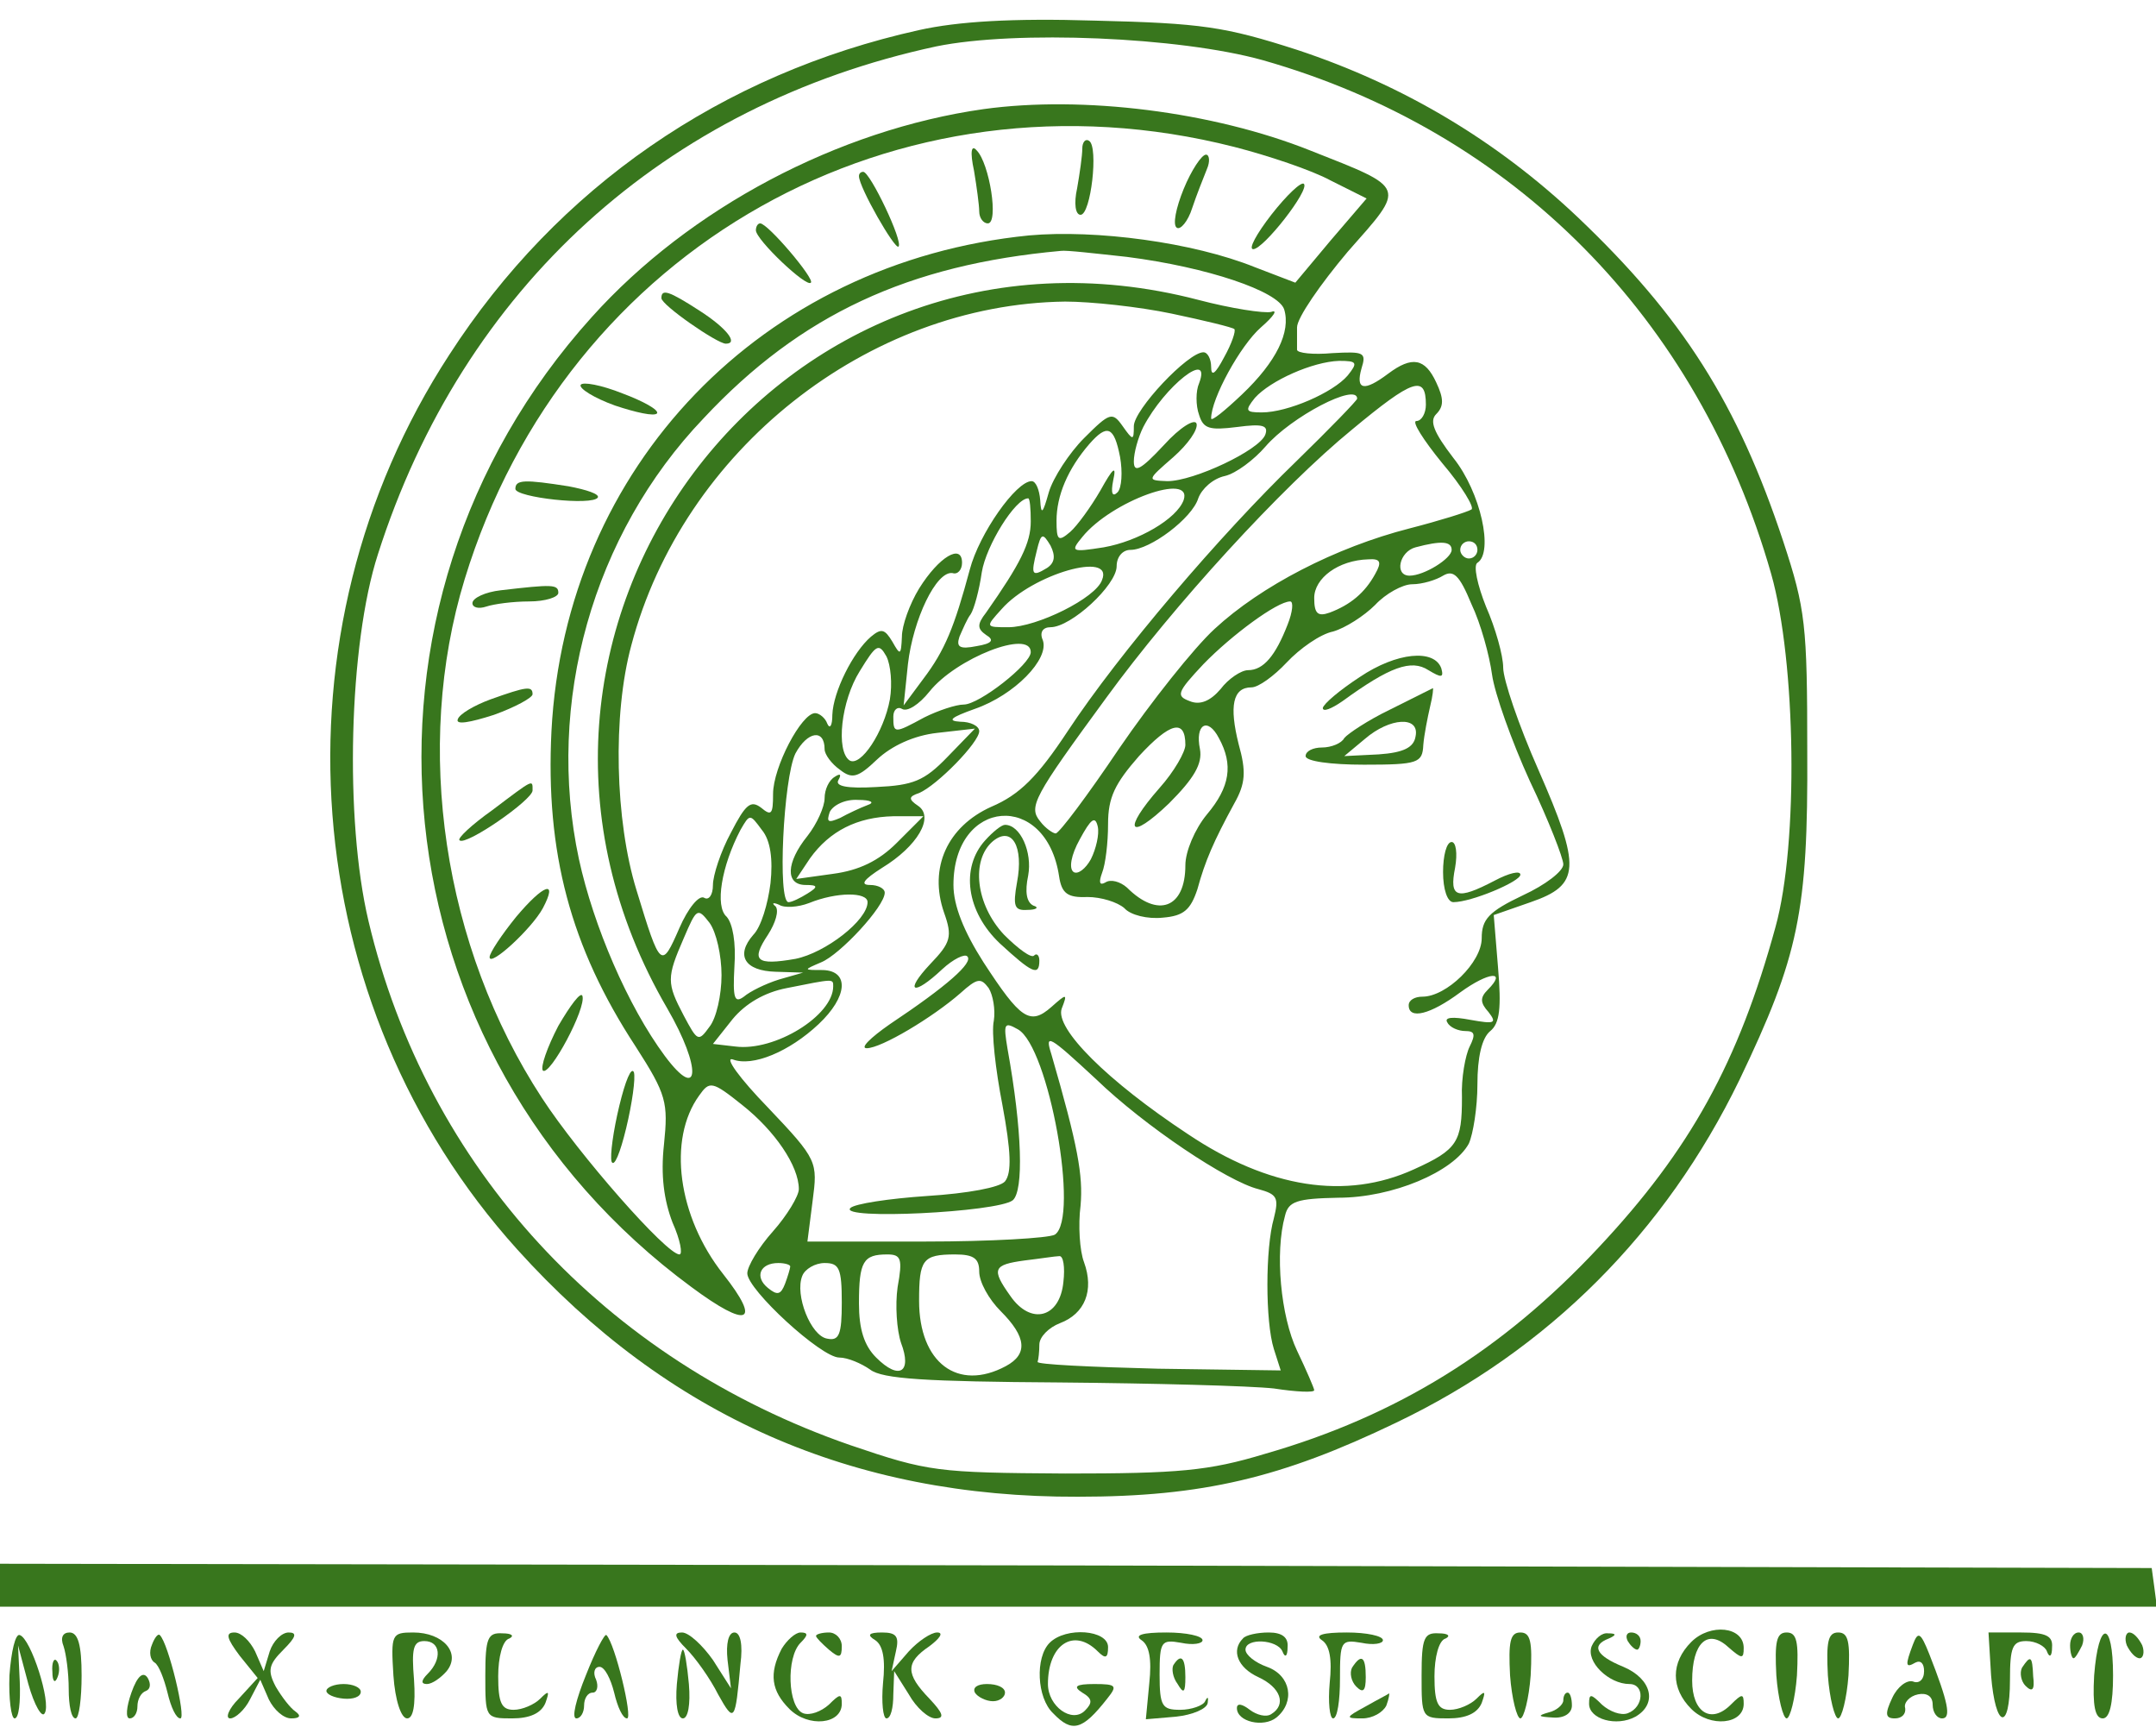
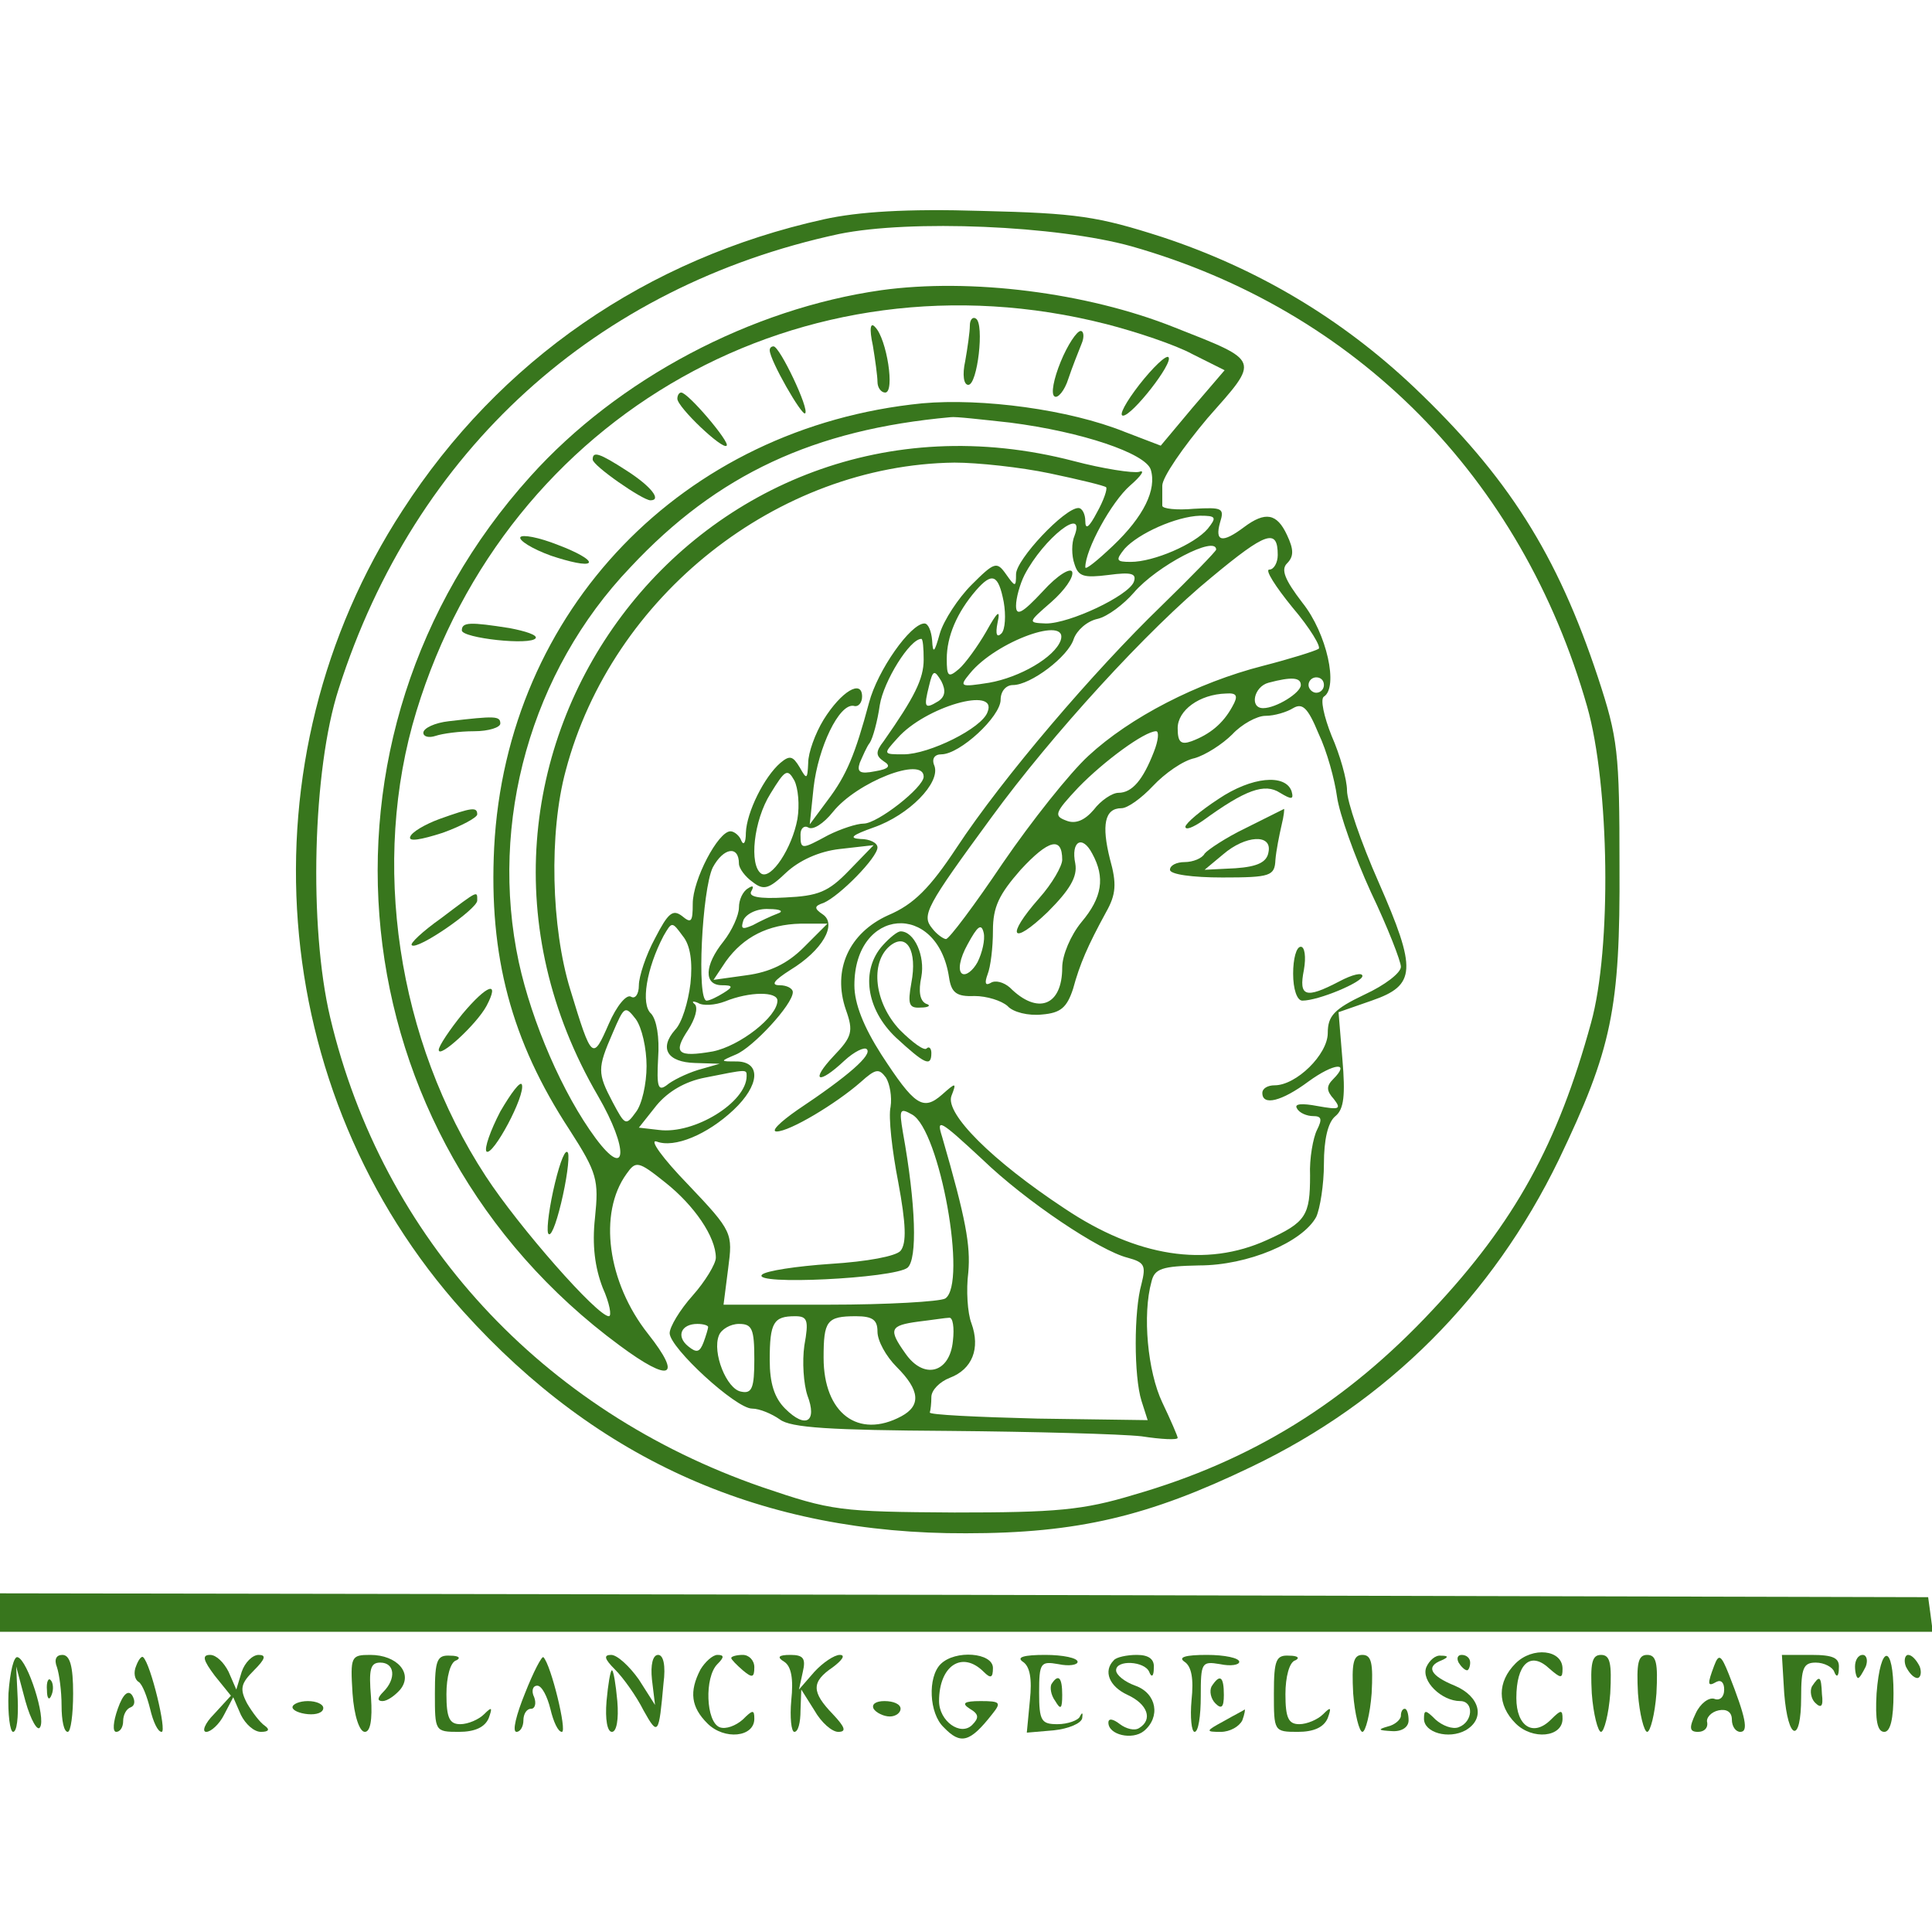
- <svg xmlns="http://www.w3.org/2000/svg" version="1.0" width="251pt" height="201pt" viewBox="0 0 251 201" preserveAspectRatio="xMidYMid meet">
+ <svg xmlns="http://www.w3.org/2000/svg" version="1.0" width="56" height="56" viewBox="0 0 251 201" preserveAspectRatio="xMidYMid meet">
  <g transform="translate(0,201) scale(0.1,-0.1)" fill="#38761d" stroke="none">
    <path d="M1070 1975 c-230 -51 -421 -183 -547 -378 -211 -324 -178 -756 79 -1041 175 -194 390 -289 653 -288 145 0 237 22 370 86 178 85 314 222 400 399 69 144 80 196 79 382 0 148 -2 166 -28 245 -53 160 -117 261 -239 377 -94 89 -203 154 -327 195 -84 27 -111 31 -235 34 -97 3 -160 -1 -205 -11z m400 -35 c292 -83 507 -300 592 -598 29 -102 32 -314 5 -411 -43 -157 -99 -259 -206 -373 -112 -120 -235 -196 -388 -240 -66 -20 -101 -23 -233 -23 -149 1 -159 2 -250 33 -286 99 -493 323 -561 610 -28 118 -23 322 11 427 99 310 334 523 650 591 93 19 283 11 380 -16z" />
    <path d="M1145 1883 c-169 -24 -342 -115 -456 -242 -305 -338 -252 -858 116 -1129 66 -49 82 -42 37 15 -53 67 -65 157 -28 208 12 17 15 17 50 -11 38 -30 66 -71 66 -98 0 -8 -14 -31 -30 -49 -17 -19 -30 -41 -30 -49 0 -19 86 -98 107 -98 10 0 26 -7 36 -14 14 -11 66 -14 220 -15 111 -1 223 -4 250 -7 26 -4 47 -5 47 -2 0 2 -9 23 -20 46 -19 40 -26 114 -14 157 4 17 14 20 62 21 63 0 134 30 152 63 5 11 10 42 10 69 0 31 5 54 15 62 11 9 13 27 9 74 l-5 61 43 15 c58 20 59 40 9 154 -23 52 -41 105 -41 119 0 14 -9 46 -20 71 -10 25 -15 48 -10 51 19 12 4 82 -28 122 -23 30 -28 43 -20 51 9 9 9 18 0 37 -13 28 -28 31 -56 10 -28 -21 -38 -19 -31 6 6 19 3 20 -34 18 -22 -2 -41 0 -41 4 0 4 0 16 0 26 0 11 27 50 59 88 68 77 70 73 -44 118 -113 45 -264 64 -380 48z m292 -44 c39 -10 90 -27 112 -39 l42 -21 -42 -49 -41 -49 -47 18 c-72 29 -185 44 -263 37 -311 -31 -540 -269 -556 -577 -7 -141 22 -251 98 -367 36 -56 38 -65 33 -114 -4 -36 0 -65 10 -91 9 -20 12 -37 8 -37 -15 0 -117 116 -160 182 -115 176 -150 408 -90 604 118 386 503 603 896 503z m-125 -128 c94 -12 176 -40 183 -61 8 -26 -9 -61 -49 -99 -20 -19 -36 -32 -36 -28 0 23 34 85 58 106 15 13 20 21 12 18 -8 -2 -47 4 -85 14 -487 127 -873 -388 -618 -825 40 -69 38 -110 -3 -55 -43 58 -83 151 -100 229 -39 182 16 378 145 513 113 121 239 179 416 195 6 1 40 -3 77 -7z m52 -66 c38 -8 71 -16 73 -18 2 -2 -3 -17 -12 -33 -10 -19 -15 -23 -15 -11 0 9 -4 17 -9 17 -18 0 -81 -67 -81 -86 0 -17 -1 -17 -13 0 -12 17 -15 16 -45 -14 -17 -17 -36 -46 -41 -63 -7 -25 -9 -27 -10 -9 -1 12 -5 22 -10 22 -18 0 -61 -61 -72 -103 -18 -67 -29 -94 -54 -127 l-23 -31 5 48 c6 52 33 109 52 106 6 -2 11 4 11 12 0 23 -27 7 -50 -30 -11 -18 -20 -43 -20 -56 -1 -22 -2 -22 -11 -6 -9 15 -13 16 -25 6 -21 -18 -44 -64 -45 -91 0 -13 -3 -17 -6 -10 -2 6 -9 12 -14 12 -16 0 -49 -63 -49 -94 0 -24 -2 -26 -14 -16 -12 9 -18 4 -35 -29 -12 -22 -21 -50 -21 -61 0 -12 -5 -18 -10 -15 -6 4 -19 -12 -29 -35 -21 -48 -22 -48 -50 44 -25 81 -28 204 -6 285 60 227 275 397 505 400 30 0 86 -6 124 -14z m205 -72 c-17 -20 -70 -43 -100 -43 -19 0 -20 2 -8 17 18 20 67 42 98 43 21 0 22 -2 10 -17z m-173 -9 c-4 -9 -4 -26 0 -37 5 -16 12 -18 44 -14 30 4 37 2 33 -9 -7 -18 -83 -54 -114 -54 -24 1 -24 1 7 28 17 15 29 32 27 39 -2 6 -19 -4 -38 -25 -27 -29 -35 -33 -35 -19 0 10 5 28 11 40 25 48 80 91 65 51z m264 -25 c0 -10 -5 -19 -11 -19 -6 0 8 -22 30 -49 23 -27 38 -52 34 -54 -5 -3 -37 -13 -72 -22 -86 -22 -173 -67 -227 -117 -24 -22 -74 -85 -111 -139 -37 -55 -70 -99 -74 -99 -3 0 -12 6 -18 14 -14 17 -8 28 77 144 78 107 204 245 286 312 71 59 86 64 86 29z m-80 7 c0 -2 -32 -35 -71 -73 -88 -85 -206 -223 -266 -314 -35 -53 -56 -74 -89 -88 -51 -23 -73 -71 -55 -123 10 -28 8 -35 -16 -60 -31 -33 -20 -38 14 -6 13 12 26 18 29 15 8 -7 -24 -35 -90 -79 -23 -16 -35 -28 -27 -28 17 0 77 36 109 64 20 18 24 18 33 6 5 -8 8 -25 6 -38 -3 -13 2 -57 10 -98 10 -54 11 -79 3 -89 -6 -7 -43 -14 -91 -17 -44 -3 -84 -9 -89 -14 -14 -14 171 -5 189 9 13 11 11 82 -6 176 -5 30 -4 32 12 23 36 -20 72 -220 43 -239 -7 -4 -75 -8 -151 -8 l-137 0 6 47 c6 46 6 48 -52 109 -33 34 -51 59 -41 56 23 -9 66 9 100 41 34 32 36 62 5 63 -23 0 -23 0 -2 9 22 9 74 65 74 81 0 5 -8 9 -17 9 -12 0 -8 6 14 20 41 25 61 59 42 72 -12 8 -11 11 1 15 21 9 70 59 70 72 0 6 -10 11 -22 11 -16 1 -11 5 17 15 46 16 87 58 79 80 -4 9 0 15 9 15 24 0 77 49 77 71 0 11 7 19 16 19 23 0 72 37 79 60 4 11 17 23 31 26 13 3 34 19 47 34 30 35 107 75 107 56z m-276 -68 c3 -17 2 -36 -3 -41 -6 -6 -8 -1 -5 14 4 18 0 15 -15 -12 -11 -19 -27 -41 -35 -48 -14 -12 -16 -10 -16 13 0 29 13 60 38 89 21 24 29 21 36 -15z m74 -50 c-8 -22 -53 -48 -93 -55 -38 -6 -39 -5 -25 12 34 42 129 76 118 43z m-178 -25 c0 -25 -12 -49 -52 -106 -11 -14 -10 -19 0 -26 10 -6 7 -10 -11 -13 -20 -4 -24 -1 -20 11 4 9 9 21 13 26 4 6 10 28 13 49 5 31 39 86 54 86 2 0 3 -12 3 -27z m19 -54 c-18 -11 -19 -8 -12 20 5 21 7 21 16 6 6 -12 5 -20 -4 -26z m471 21 c0 -10 -32 -30 -49 -30 -18 0 -12 28 7 33 30 8 42 7 42 -3z m30 0 c0 -5 -4 -10 -10 -10 -5 0 -10 5 -10 10 0 6 5 10 10 10 6 0 10 -4 10 -10z m-119 -28 c-12 -22 -29 -36 -53 -45 -14 -5 -18 -1 -18 17 0 23 28 44 63 45 14 1 16 -3 8 -17z m-318 -7 c-7 -21 -76 -55 -109 -55 -27 0 -27 0 -8 21 36 41 131 68 117 34z m454 -110 c3 -22 23 -78 44 -124 22 -46 39 -90 39 -97 0 -8 -21 -24 -47 -36 -40 -19 -48 -28 -48 -50 0 -28 -41 -68 -69 -68 -9 0 -16 -4 -16 -10 0 -17 25 -11 60 15 33 24 55 26 32 3 -9 -9 -9 -15 1 -26 10 -13 7 -14 -21 -9 -21 4 -31 3 -27 -3 3 -6 13 -10 21 -10 11 0 12 -4 5 -18 -5 -10 -10 -37 -9 -59 0 -52 -5 -61 -56 -84 -79 -36 -169 -22 -263 41 -94 62 -155 123 -147 146 7 18 6 18 -12 2 -25 -22 -36 -14 -79 52 -23 36 -35 66 -35 90 0 101 108 110 123 10 3 -20 10 -25 33 -24 16 0 35 -6 43 -13 7 -8 27 -13 45 -11 24 2 32 9 40 33 9 33 19 56 43 100 13 23 14 37 5 69 -11 44 -7 66 15 66 8 0 26 13 41 29 15 16 39 33 54 36 14 4 36 18 49 31 12 13 32 24 43 24 12 0 28 5 36 10 12 7 19 1 33 -33 11 -23 21 -60 24 -82z m-238 58 c-14 -36 -28 -53 -46 -53 -8 0 -23 -10 -32 -22 -12 -14 -24 -19 -36 -14 -16 6 -15 10 16 43 33 34 86 73 101 73 4 0 3 -12 -3 -27z m-463 -87 c-7 -38 -34 -79 -47 -71 -16 11 -10 69 12 104 19 31 22 33 31 17 5 -10 7 -32 4 -50z m164 55 c0 -14 -60 -61 -78 -61 -9 0 -30 -7 -46 -15 -35 -19 -36 -19 -36 1 0 8 5 12 10 9 6 -4 20 5 32 20 31 39 118 73 118 46z m180 -108 c0 -8 -13 -31 -30 -50 -44 -50 -36 -63 11 -18 29 29 39 46 36 63 -6 29 9 38 22 13 17 -31 13 -57 -14 -89 -14 -17 -25 -43 -25 -59 0 -50 -32 -62 -68 -26 -8 7 -19 10 -25 6 -7 -4 -8 0 -4 11 4 10 7 35 7 57 0 31 8 47 36 79 36 39 54 44 54 13z m-420 -5 c0 -6 8 -17 18 -24 14 -11 21 -9 43 12 17 16 43 28 70 31 l44 5 -32 -33 c-27 -28 -40 -33 -83 -35 -34 -2 -48 1 -44 8 4 7 2 8 -4 4 -7 -4 -12 -15 -12 -25 0 -10 -9 -30 -20 -44 -25 -31 -26 -57 -2 -57 14 0 15 -2 2 -10 -8 -5 -18 -10 -22 -10 -13 0 -6 144 8 173 14 26 34 29 34 5z m50 -65 c-8 -3 -23 -10 -32 -15 -14 -6 -16 -5 -12 7 4 8 18 15 33 14 15 0 20 -3 11 -6z m-113 -91 c-3 -24 -11 -51 -20 -60 -21 -24 -10 -42 26 -43 l32 -1 -28 -8 c-16 -5 -34 -14 -41 -20 -11 -8 -13 -2 -11 35 2 28 -2 50 -9 58 -14 12 -6 59 16 101 11 19 11 19 25 0 10 -12 13 -34 10 -62z m147 47 c-21 -21 -44 -32 -74 -36 l-43 -6 16 24 c23 32 55 48 97 49 l35 0 -31 -31z m226 -19 c-6 -11 -15 -18 -20 -15 -6 4 -3 20 7 38 13 24 18 28 21 15 2 -9 -2 -26 -8 -38z m-260 -50 c0 -21 -49 -59 -84 -66 -46 -8 -52 -2 -32 28 9 14 13 28 9 33 -5 4 -3 5 4 2 6 -4 22 -3 35 2 32 13 68 13 68 1z m-170 -85 c0 -23 -6 -50 -14 -60 -13 -18 -14 -17 -30 13 -20 38 -20 44 0 90 15 35 16 36 30 18 8 -11 14 -38 14 -61z m130 -13 c0 -34 -68 -76 -114 -70 l-26 3 23 29 c15 18 37 31 63 36 55 11 54 11 54 2z m306 -108 c57 -55 153 -119 189 -128 22 -6 24 -10 18 -34 -10 -35 -10 -120 0 -152 l8 -25 -143 2 c-79 2 -142 5 -140 8 1 3 2 12 2 20 0 9 11 20 24 25 29 11 40 38 28 71 -5 13 -7 43 -4 66 3 35 -3 69 -34 176 -8 25 -3 22 52 -29z m-231 -242 c-3 -21 -1 -50 4 -65 13 -34 -2 -44 -29 -17 -14 14 -20 33 -20 63 0 49 5 57 33 57 16 0 18 -5 12 -38z m95 18 c0 -12 11 -32 25 -46 30 -30 32 -50 6 -64 -56 -30 -101 4 -101 76 0 48 4 54 42 54 22 0 28 -5 28 -20z m98 -12 c-4 -42 -38 -51 -62 -16 -22 31 -20 36 17 41 17 2 36 5 40 5 5 1 7 -13 5 -30z m-318 18 c0 -2 -3 -12 -6 -20 -5 -13 -9 -14 -20 -5 -16 13 -9 29 12 29 8 0 14 -2 14 -4z m60 -42 c0 -37 -3 -45 -17 -42 -19 3 -38 51 -29 73 3 8 15 15 26 15 17 0 20 -6 20 -46z" />
    <path d="M1260 1837 c0 -8 -3 -29 -6 -46 -4 -18 -2 -31 4 -31 12 0 21 79 10 86 -4 3 -8 -1 -8 -9z" />
    <path d="M1134 1811 c3 -18 6 -40 6 -47 0 -8 5 -14 10 -14 13 0 2 70 -13 85 -6 7 -8 -1 -3 -24z" />
    <path d="M1378 1790 c-9 -22 -13 -42 -8 -45 4 -3 13 7 18 23 5 15 13 35 17 45 4 9 3 17 -1 17 -5 0 -17 -18 -26 -40z" />
    <path d="M1000 1805 c0 -13 42 -86 46 -82 6 5 -33 87 -41 87 -3 0 -5 -2 -5 -5z" />
    <path d="M1480 1760 c-17 -22 -27 -40 -21 -40 12 0 66 69 59 76 -3 3 -20 -13 -38 -36z" />
    <path d="M880 1742 c0 -11 59 -67 64 -61 5 4 -50 69 -59 69 -3 0 -5 -4 -5 -8z" />
    <path d="M770 1663 c0 -8 65 -53 75 -53 15 0 1 18 -30 38 -37 24 -45 26 -45 15z" />
    <path d="M676 1562 c-2 -4 15 -15 40 -24 24 -8 46 -13 49 -9 2 4 -16 14 -40 23 -25 10 -47 14 -49 10z" />
    <path d="M600 1441 c0 -10 90 -20 96 -10 2 4 -13 9 -34 13 -51 8 -62 8 -62 -3z" />
    <path d="M583 1323 c-18 -2 -33 -9 -33 -15 0 -5 7 -7 16 -4 9 3 31 6 50 6 19 0 34 5 34 10 0 10 -7 10 -67 3z" />
    <path d="M571 1196 c-19 -7 -36 -17 -38 -23 -3 -7 14 -4 42 5 25 9 45 20 45 24 0 10 -7 9 -49 -6z" />
    <path d="M573 1067 c-24 -17 -41 -33 -38 -35 7 -7 85 47 85 58 0 13 2 14 -47 -23z" />
    <path d="M601 943 c-17 -21 -31 -42 -31 -47 0 -12 49 33 62 57 18 34 1 28 -31 -10z" />
    <path d="M650 816 c-13 -25 -21 -48 -18 -52 8 -7 51 73 46 87 -2 5 -14 -11 -28 -35z" />
    <path d="M721 723 c-7 -29 -11 -58 -9 -65 3 -7 10 10 17 39 7 29 11 58 9 65 -3 7 -10 -10 -17 -39z" />
    <path d="M1583 1222 c-23 -15 -42 -31 -43 -36 0 -5 10 -1 23 8 55 40 80 49 100 36 15 -9 18 -9 15 2 -8 23 -52 19 -95 -10z" />
    <path d="M1618 1184 c-25 -12 -49 -28 -53 -33 -3 -6 -15 -11 -26 -11 -10 0 -19 -4 -19 -10 0 -6 29 -10 68 -10 63 0 68 2 69 23 1 12 5 32 8 45 3 12 4 22 3 21 -2 -1 -24 -12 -50 -25z m30 -31 c-2 -13 -14 -19 -43 -21 l-40 -2 24 20 c29 25 64 27 59 3z" />
    <path d="M1147 1032 c-29 -32 -22 -83 17 -120 37 -34 46 -39 46 -20 0 6 -3 9 -6 6 -3 -4 -19 8 -35 24 -33 35 -39 87 -13 109 22 18 36 -6 28 -48 -5 -28 -3 -33 12 -32 11 0 14 3 7 5 -8 4 -10 16 -6 35 5 27 -9 59 -27 59 -4 0 -14 -8 -23 -18z" />
    <path d="M1680 995 c0 -20 5 -35 12 -35 21 0 78 24 78 32 0 5 -13 2 -30 -7 -44 -23 -53 -20 -46 15 3 17 1 30 -4 30 -6 0 -10 -16 -10 -35z" />
    <path d="M0 165 l0 -25 1256 0 1255 0 -3 23 -3 22 -1252 3 -1253 2 0 -25z" />
    <path d="M1969 99 c-24 -24 -24 -54 0 -78 22 -22 61 -18 61 6 0 12 -2 12 -15 -1 -23 -23 -45 -9 -45 28 0 44 18 61 42 39 16 -14 18 -14 18 -1 0 25 -39 29 -61 7z" />
    <path d="M11 60 c-1 -27 2 -50 6 -50 5 0 7 19 6 43 l-2 42 12 -45 c7 -25 16 -40 19 -34 8 12 -16 87 -29 91 -5 2 -10 -19 -12 -47z" />
    <path d="M74 94 c3 -9 6 -31 6 -50 0 -19 3 -34 8 -34 4 0 7 23 7 50 0 35 -4 50 -14 50 -8 0 -11 -6 -7 -16z" />
    <path d="M177 96 c-4 -9 -2 -18 3 -21 5 -3 11 -19 15 -35 4 -17 10 -30 15 -30 7 0 -14 88 -24 97 -2 2 -6 -3 -9 -11z" />
    <path d="M279 83 l21 -26 -22 -24 c-12 -12 -16 -23 -10 -23 6 0 17 10 23 22 l12 23 10 -23 c6 -12 17 -22 26 -22 10 0 12 3 5 8 -6 4 -16 17 -23 29 -10 19 -8 26 9 43 15 15 16 20 6 20 -8 0 -18 -10 -22 -22 l-7 -23 -10 23 c-6 12 -16 22 -24 22 -11 0 -9 -7 6 -27z" />
    <path d="M458 60 c2 -29 9 -50 16 -50 7 0 10 15 8 45 -3 36 -1 45 12 45 19 0 21 -21 4 -38 -8 -8 -8 -12 -1 -12 6 0 16 7 23 15 17 21 -4 45 -39 45 -25 0 -26 -2 -23 -50z" />
    <path d="M565 60 c0 -49 0 -50 31 -50 21 0 34 6 39 18 5 14 4 15 -6 5 -7 -7 -21 -13 -31 -13 -14 0 -18 8 -18 39 0 22 5 42 13 44 6 3 3 6 -8 6 -17 1 -20 -5 -20 -49z" />
    <path d="M682 60 c-11 -27 -17 -50 -11 -50 5 0 9 7 9 15 0 8 4 15 10 15 5 0 7 7 4 15 -4 8 -2 15 4 15 6 0 13 -14 17 -30 4 -17 10 -30 15 -30 7 0 -14 87 -24 97 -2 2 -13 -19 -24 -47z" />
    <path d="M799 91 c11 -11 28 -35 37 -53 19 -34 20 -32 26 35 3 23 0 37 -7 37 -7 0 -10 -13 -8 -32 l4 -33 -21 33 c-12 17 -28 32 -36 32 -10 0 -9 -5 5 -19z" />
    <path d="M910 91 c-15 -29 -12 -49 9 -70 22 -22 61 -18 61 6 0 12 -2 12 -15 -1 -9 -8 -22 -13 -30 -10 -18 7 -20 65 -3 82 9 9 9 12 0 12 -6 0 -16 -9 -22 -19z" />
    <path d="M950 106 c0 -2 7 -9 15 -16 12 -10 15 -10 15 4 0 9 -7 16 -15 16 -8 0 -15 -2 -15 -4z" />
    <path d="M1019 101 c9 -6 12 -22 9 -50 -2 -22 0 -41 4 -41 5 0 8 12 8 28 l1 27 17 -27 c9 -16 23 -28 31 -28 11 0 9 6 -7 23 -28 29 -28 42 0 61 12 9 17 16 9 16 -7 0 -22 -10 -33 -22 l-20 -23 5 23 c4 17 1 22 -16 22 -16 0 -18 -3 -8 -9z" />
    <path d="M1222 98 c-17 -17 -15 -64 4 -82 22 -23 34 -20 63 17 12 15 11 17 -15 17 -22 0 -25 -3 -14 -10 12 -7 12 -12 3 -21 -15 -15 -43 5 -43 31 0 46 30 66 58 38 9 -9 12 -8 12 5 0 20 -49 24 -68 5z" />
    <path d="M1329 101 c9 -6 12 -22 9 -50 l-4 -42 35 3 c19 2 36 9 37 16 1 7 0 8 -3 2 -2 -5 -16 -10 -29 -10 -21 0 -24 4 -24 41 0 39 2 41 25 37 14 -3 25 -1 25 3 0 5 -19 9 -42 9 -28 0 -38 -3 -29 -9z" />
    <path d="M1447 103 c-14 -14 -6 -34 18 -45 26 -12 33 -32 15 -43 -6 -4 -17 -1 -25 5 -9 7 -15 8 -15 2 0 -16 31 -23 46 -11 22 18 17 49 -11 59 -14 5 -25 14 -25 20 0 14 37 12 43 -2 3 -8 6 -6 6 5 1 11 -6 17 -22 17 -13 0 -27 -3 -30 -7z" />
    <path d="M1539 101 c9 -6 12 -22 9 -50 -2 -22 0 -41 4 -41 5 0 8 21 8 46 0 44 1 46 25 42 14 -3 25 -1 25 3 0 5 -19 9 -42 9 -28 0 -38 -3 -29 -9z" />
    <path d="M1655 60 c0 -49 0 -50 31 -50 21 0 34 6 39 18 5 14 4 15 -6 5 -7 -7 -21 -13 -31 -13 -14 0 -18 8 -18 39 0 22 5 42 13 44 6 3 3 6 -8 6 -17 1 -20 -5 -20 -49z" />
    <path d="M1758 60 c2 -27 8 -50 12 -50 4 0 10 23 12 50 2 39 0 50 -12 50 -12 0 -14 -11 -12 -50z" />
    <path d="M1853 94 c-7 -18 20 -44 44 -44 18 0 17 -27 -2 -34 -8 -3 -21 2 -30 10 -13 13 -15 13 -15 1 0 -18 32 -27 54 -15 26 15 19 44 -14 58 -32 13 -38 25 -17 33 9 4 9 6 -1 6 -7 1 -15 -6 -19 -15z" />
    <path d="M1895 100 c3 -5 8 -10 11 -10 2 0 4 5 4 10 0 6 -5 10 -11 10 -5 0 -7 -4 -4 -10z" />
    <path d="M2068 60 c2 -27 8 -50 12 -50 4 0 10 23 12 50 2 39 0 50 -12 50 -12 0 -14 -11 -12 -50z" />
    <path d="M2128 60 c2 -27 8 -50 12 -50 4 0 10 23 12 50 2 39 0 50 -12 50 -12 0 -14 -11 -12 -50z" />
    <path d="M2227 96 c-9 -24 -9 -28 3 -21 6 3 10 -1 10 -10 0 -10 -6 -15 -13 -12 -7 2 -18 -6 -24 -19 -9 -19 -8 -24 3 -24 8 0 13 5 12 12 -2 6 5 14 15 16 10 2 17 -2 17 -12 0 -9 5 -16 11 -16 11 0 7 19 -15 75 -10 25 -13 27 -19 11z" />
    <path d="M2318 60 c5 -62 22 -66 22 -5 0 38 3 45 19 45 11 0 22 -6 24 -12 3 -8 6 -6 6 5 1 13 -7 17 -36 17 l-38 0 3 -50z" />
    <path d="M2410 95 c0 -8 2 -15 4 -15 2 0 6 7 10 15 3 8 1 15 -4 15 -6 0 -10 -7 -10 -15z" />
    <path d="M2438 60 c-2 -35 1 -50 10 -50 8 0 12 17 12 50 0 65 -17 65 -22 0z" />
    <path d="M2476 95 c4 -8 10 -15 15 -15 4 0 6 7 3 15 -4 8 -10 15 -15 15 -4 0 -6 -7 -3 -15z" />
    <path d="M788 50 c-2 -24 1 -40 7 -40 6 0 9 16 7 40 -2 22 -5 40 -7 40 -2 0 -5 -18 -7 -40z" />
    <path d="M61 64 c0 -11 3 -14 6 -6 3 7 2 16 -1 19 -3 4 -6 -2 -5 -13z" />
    <path d="M1366 72 c-2 -4 -1 -14 5 -22 7 -12 9 -10 9 8 0 23 -5 28 -14 14z" />
    <path d="M1574 69 c-3 -6 -1 -16 5 -22 8 -8 11 -5 11 11 0 24 -5 28 -16 11z" />
    <path d="M2354 69 c-3 -6 -1 -16 4 -21 8 -8 11 -5 9 11 -1 24 -3 25 -13 10z" />
    <path d="M153 40 c-6 -17 -7 -30 -2 -30 5 0 9 6 9 14 0 8 4 16 10 18 5 2 6 8 2 15 -5 8 -12 3 -19 -17z" />
    <path d="M380 42 c0 -4 9 -8 20 -9 11 -1 20 2 20 8 0 5 -9 9 -20 9 -11 0 -20 -4 -20 -8z" />
    <path d="M1135 40 c3 -5 13 -10 21 -10 8 0 14 5 14 10 0 6 -9 10 -21 10 -11 0 -17 -4 -14 -10z" />
    <path d="M1590 24 c-24 -13 -24 -14 -4 -14 12 0 24 7 28 15 3 8 4 15 3 14 -1 -1 -13 -7 -27 -15z" />
    <path d="M1820 31 c0 -5 -8 -12 -17 -14 -14 -4 -12 -5 5 -6 13 -1 22 5 22 14 0 8 -2 15 -5 15 -3 0 -5 -4 -5 -9z" />
  </g>
</svg>
